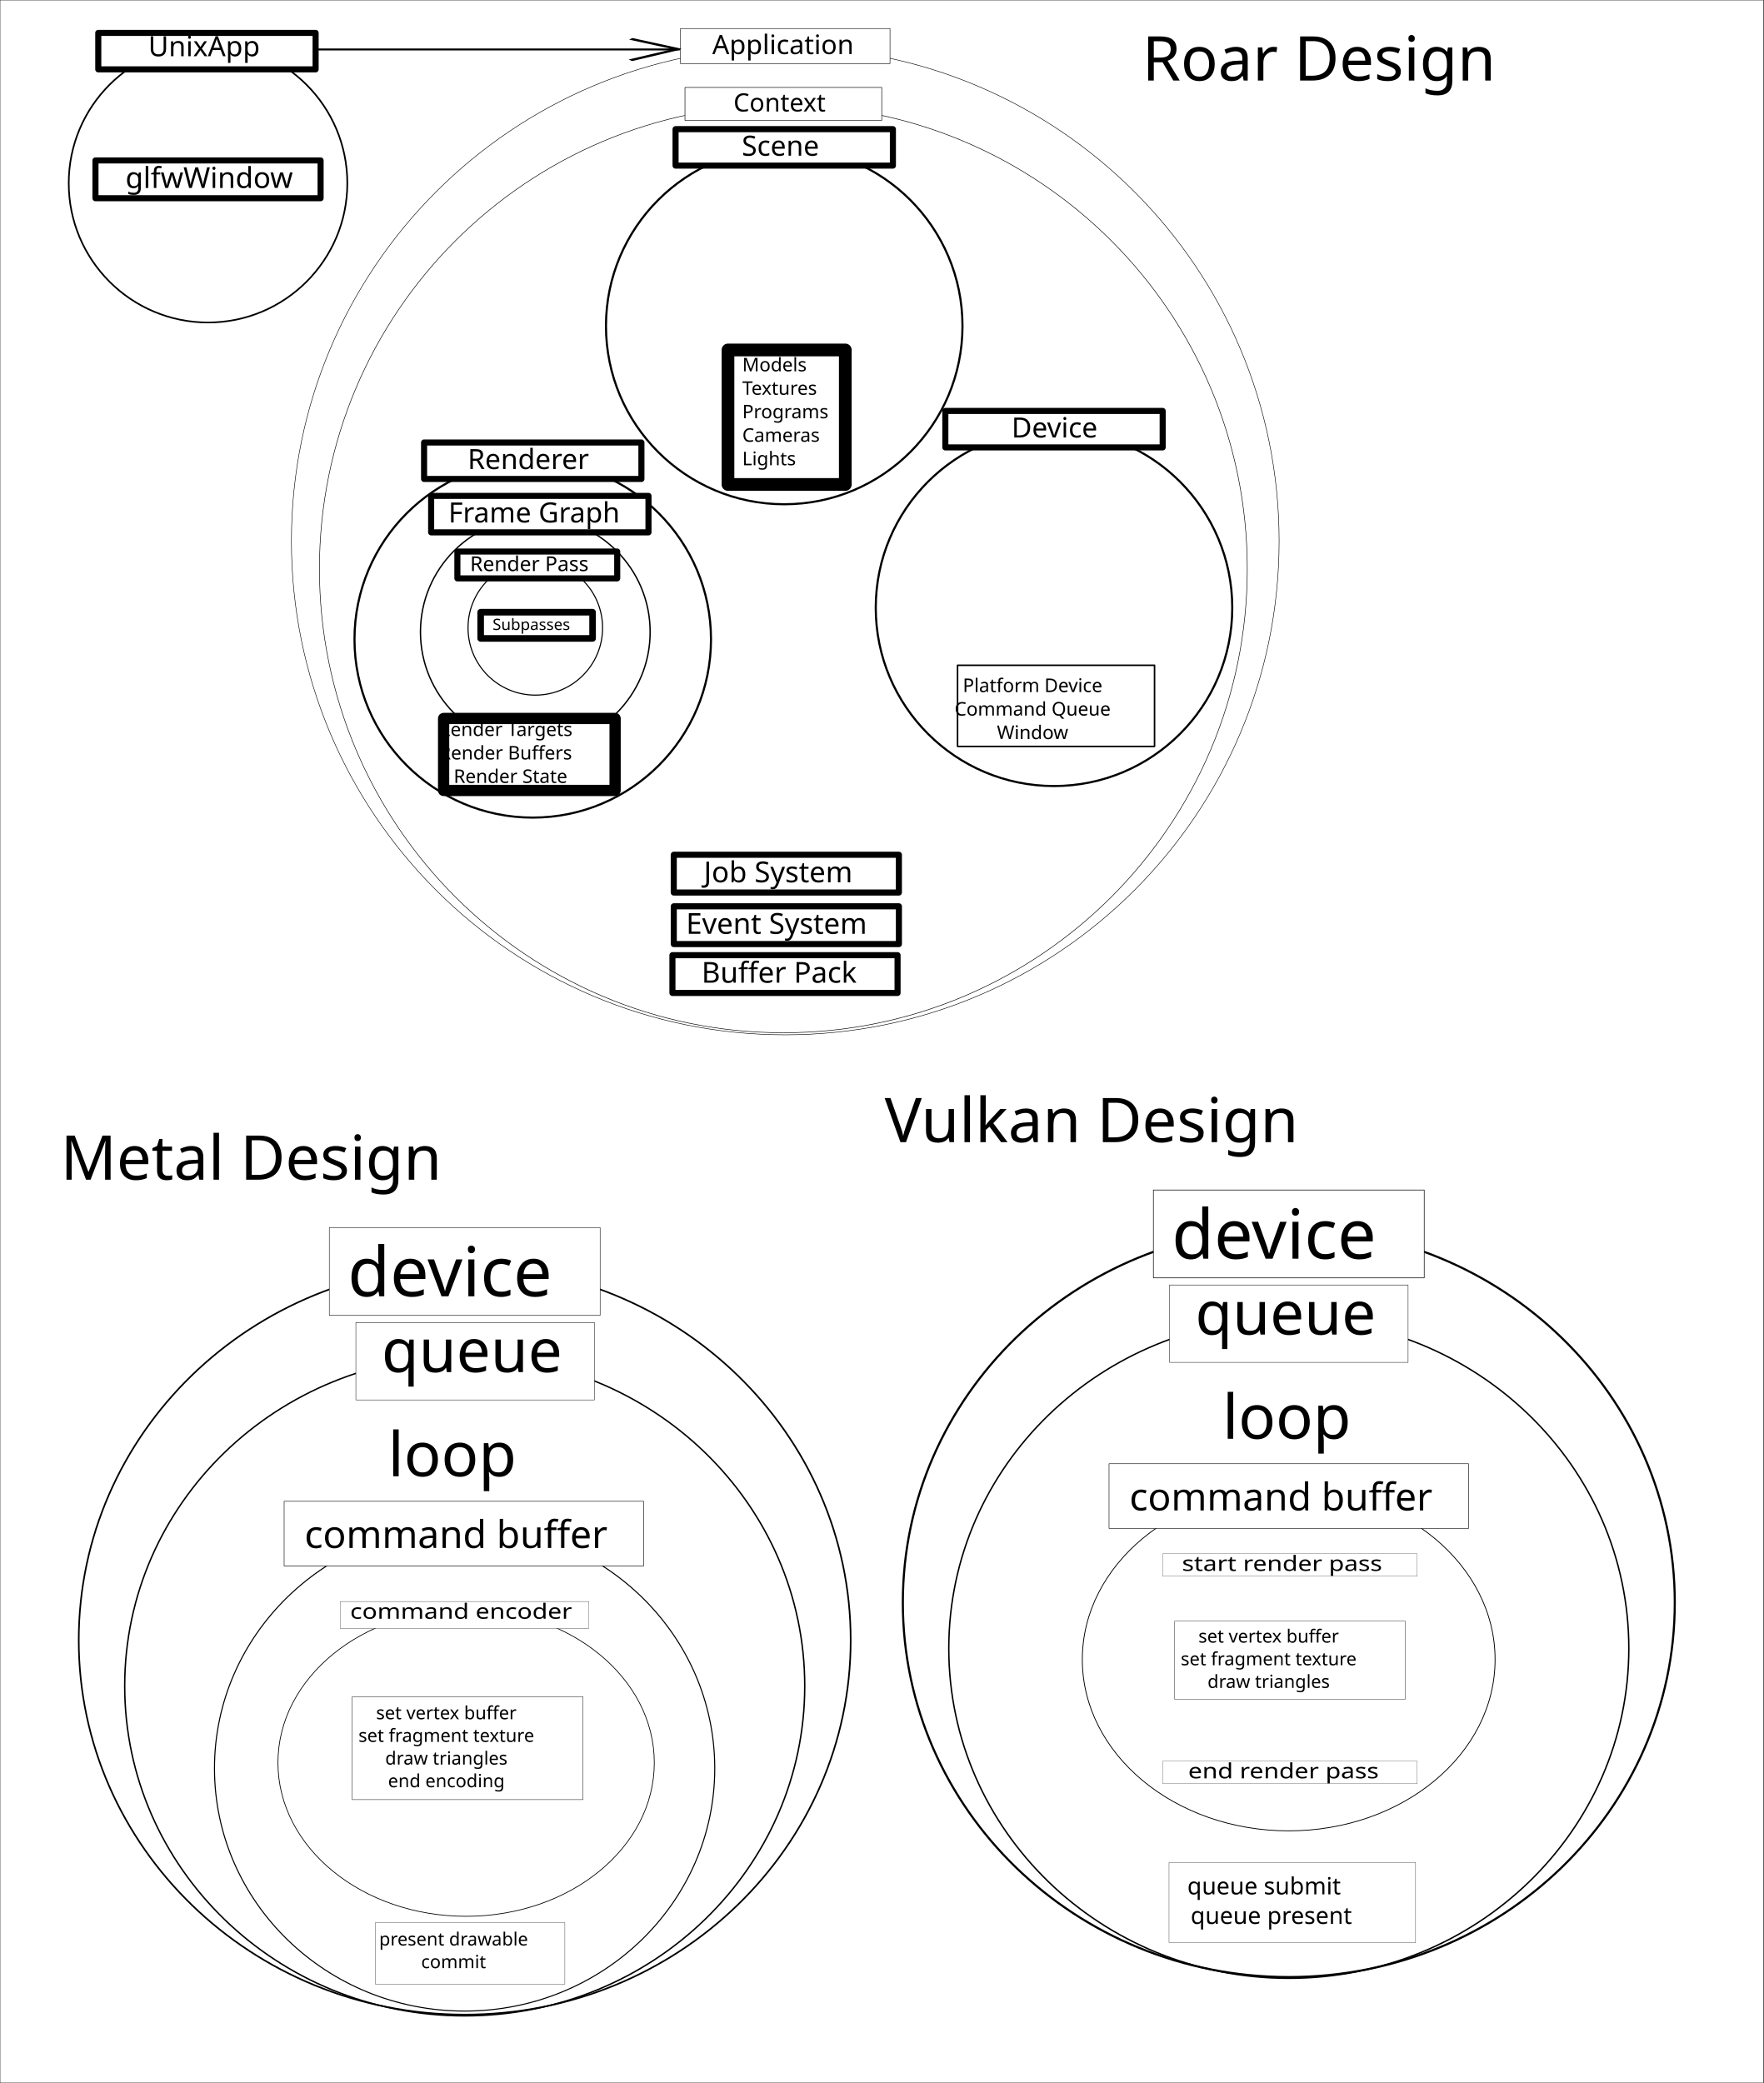
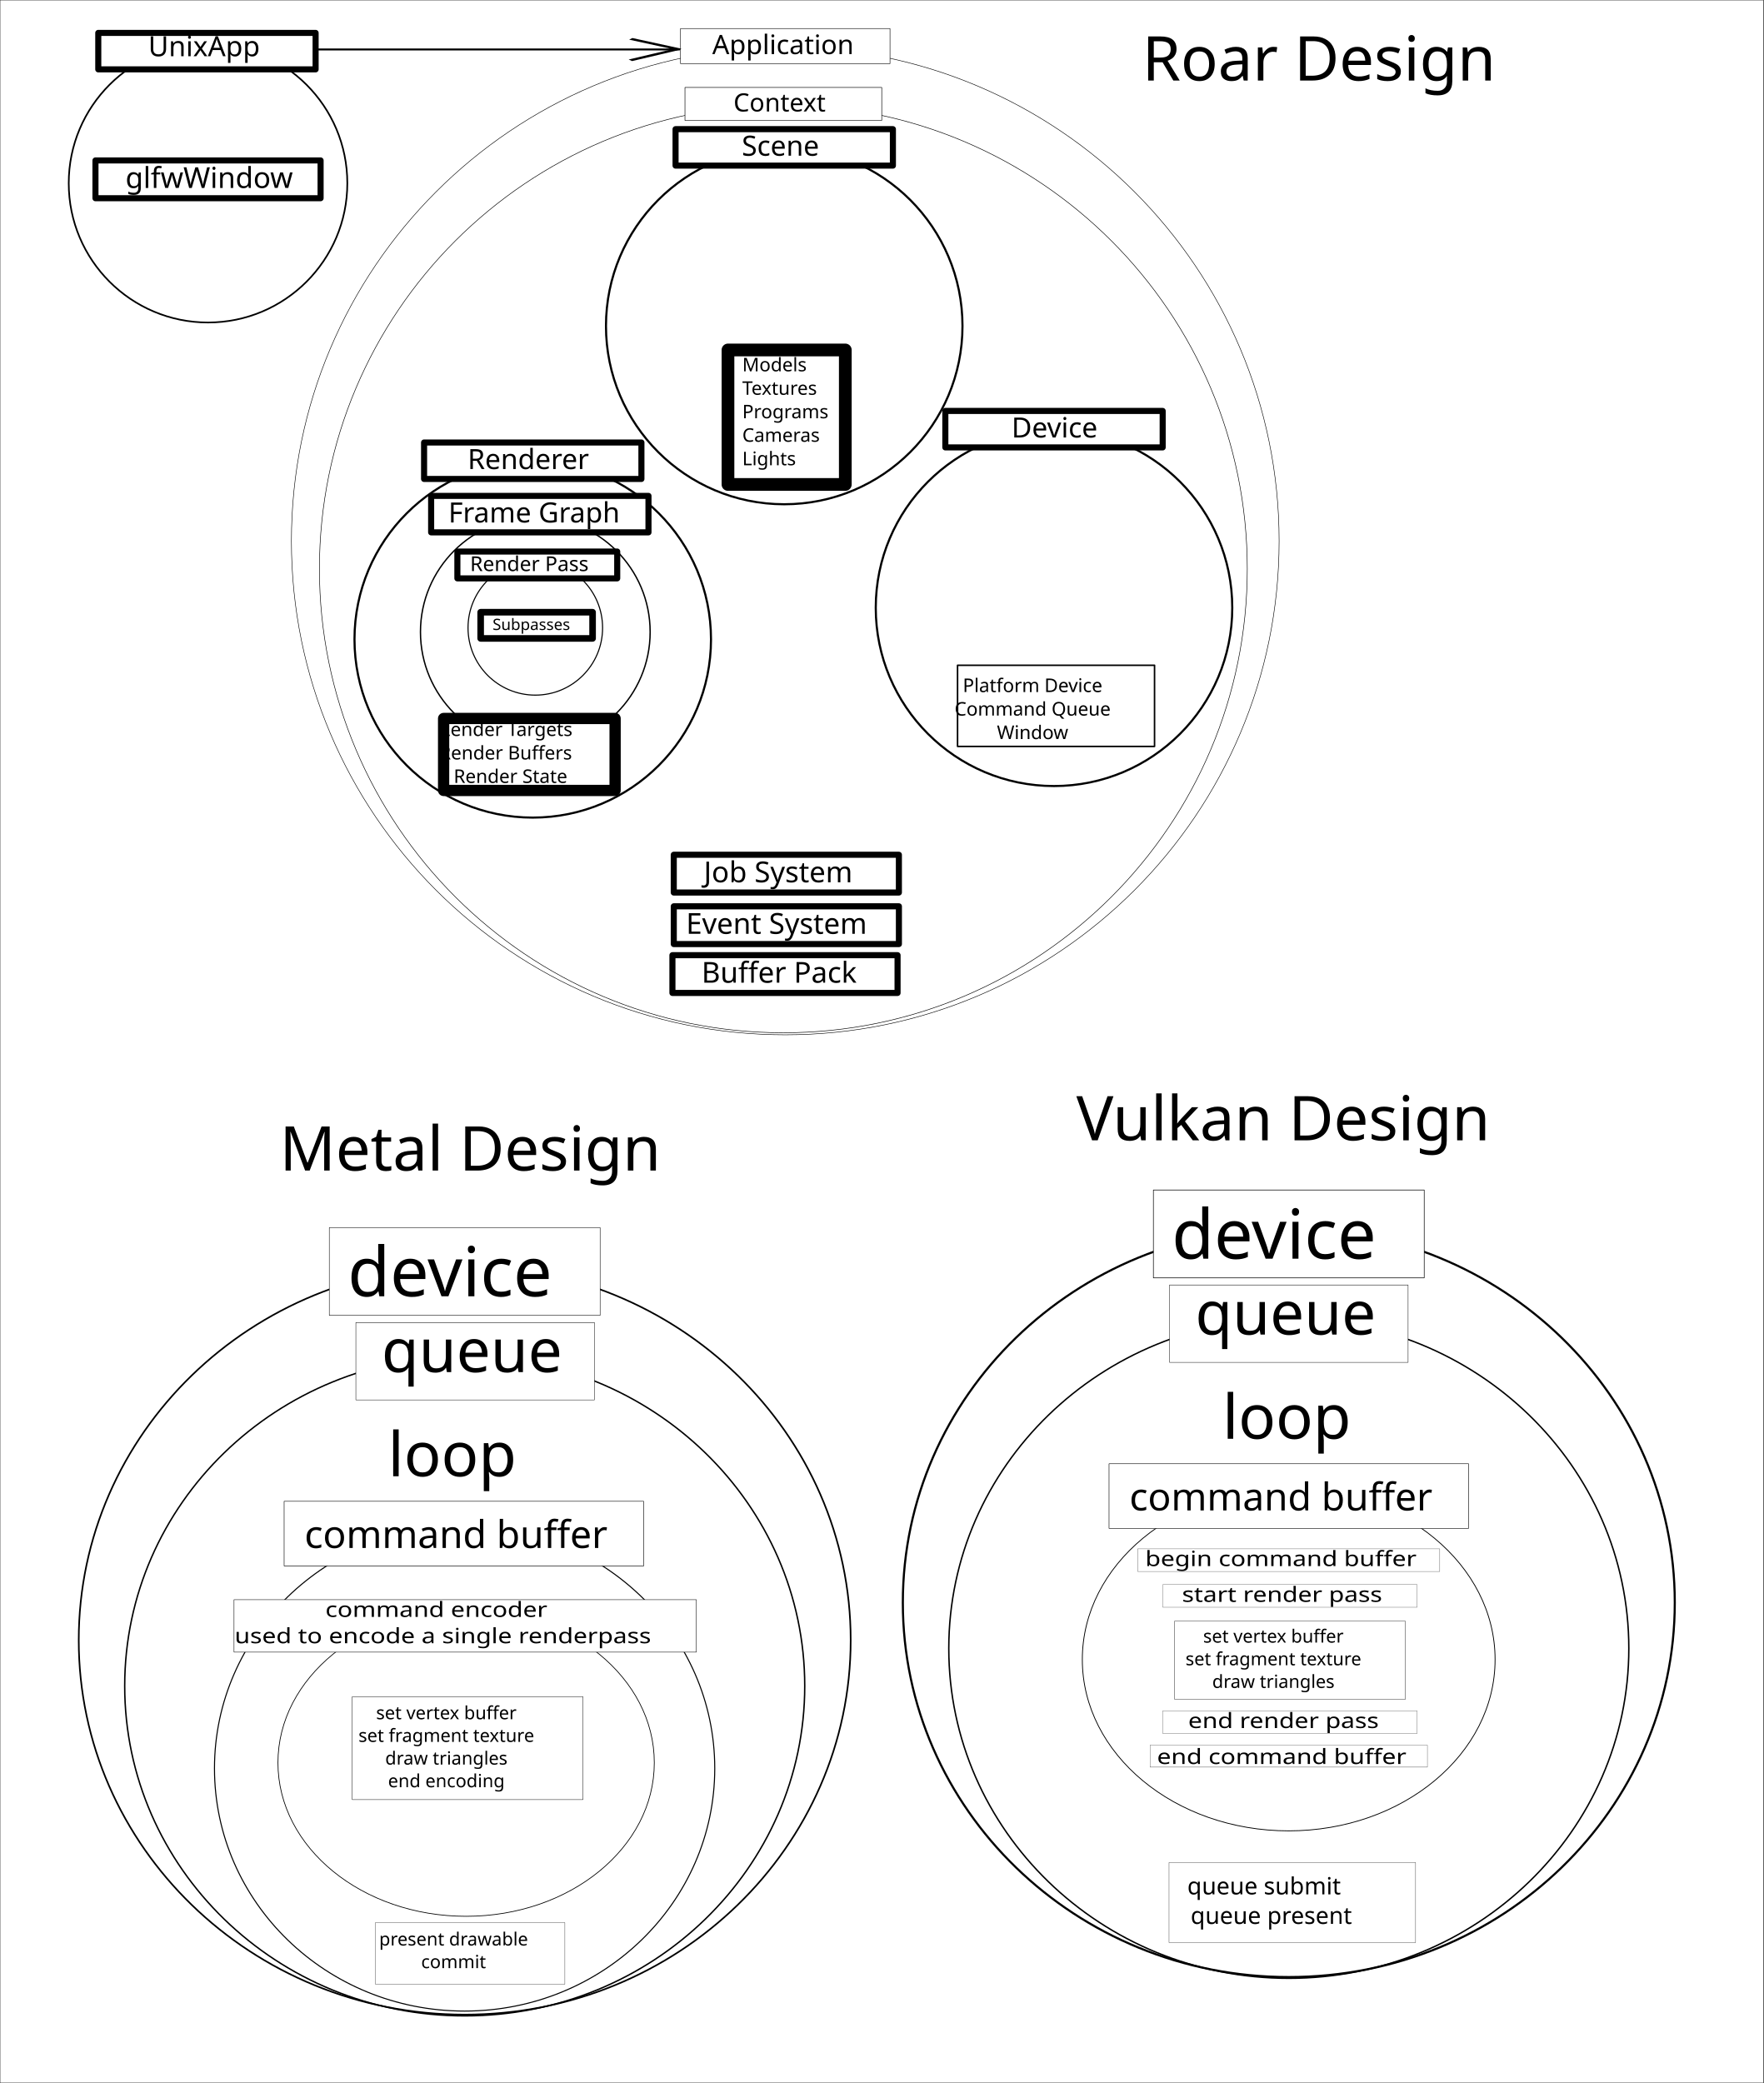
<svg xmlns="http://www.w3.org/2000/svg" width="241.296mm" height="285.026mm" viewBox="0 0 241.296 285.026" version="1.1" id="svg5">
  <defs id="defs2" />
  <g id="layer1" transform="translate(1.391901,-3.070709)">
    <rect style="vector-effect:non-scaling-stroke;fill:#ffffff;stroke:#000000;stroke-width:0.265;stroke-linejoin:round;stroke-dasharray:none;-inkscape-stroke:hairline" id="rect18" width="241.296" height="285.026" x="-1.392" y="3.071" />
    <g id="g541" transform="translate(10.98171,-79.25898)" style="vector-effect:non-scaling-stroke;stroke-width:0.265;stroke-dasharray:none;-inkscape-stroke:hairline">
      <circle style="vector-effect:non-scaling-stroke;fill:none;stroke:#000000;stroke-width:0.265;stroke-linejoin:round;stroke-dasharray:none;-inkscape-stroke:hairline" id="path317" cx="95.071" cy="156.357" r="67.571" />
      <rect style="vector-effect:non-scaling-stroke;fill:#ffffff;stroke:#000000;stroke-width:0.265;stroke-linejoin:round;stroke-dasharray:none;-inkscape-stroke:hairline" id="rect535" width="28.66" height="4.809" x="80.742" y="86.234" />
      <text xml:space="preserve" style="font-style:normal;font-weight:normal;font-size:3.678px;line-height:1.25;font-family:sans-serif;vector-effect:non-scaling-stroke;fill:#000000;fill-opacity:1;stroke:none;stroke-width:0.265;stroke-dasharray:none;-inkscape-stroke:hairline" x="85.078" y="89.738" id="text481">
        <tspan id="tspan479" style="vector-effect:non-scaling-stroke;fill:#000000;stroke-width:0.265;stroke-dasharray:none;-inkscape-stroke:hairline" x="85.078" y="89.738">Application</tspan>
      </text>
    </g>
    <g id="g541-8" transform="matrix(0.9394134,0,0,0.9394134,16.47986,-65.97358)" style="vector-effect:non-scaling-stroke;stroke-width:0.282;stroke-dasharray:none;-inkscape-stroke:hairline">
      <circle style="vector-effect:non-scaling-stroke;fill:none;stroke:#000000;stroke-width:0.282;stroke-linejoin:round;stroke-dasharray:none;-inkscape-stroke:hairline" id="path317-6" cx="95.071" cy="156.357" r="67.571" />
      <rect style="vector-effect:non-scaling-stroke;fill:#ffffff;stroke:#000000;stroke-width:0.282;stroke-linejoin:round;stroke-dasharray:none;-inkscape-stroke:hairline" id="rect535-5" width="28.66" height="4.809" x="80.742" y="86.234" />
      <text xml:space="preserve" style="font-style:normal;font-weight:normal;font-size:3.678px;line-height:1.25;font-family:sans-serif;vector-effect:non-scaling-stroke;fill:#000000;fill-opacity:1;stroke:none;stroke-width:0.282;stroke-dasharray:none;-inkscape-stroke:hairline" x="87.809" y="89.738" id="text481-7">
        <tspan id="tspan479-6" style="vector-effect:non-scaling-stroke;fill:#000000;stroke-width:0.282;stroke-dasharray:none;-inkscape-stroke:hairline" x="87.809" y="89.738">Context</tspan>
      </text>
    </g>
    <g id="g541-8-7" transform="matrix(0.3609488,0,0,0.3609488,37.1855,34.12008)" style="vector-effect:non-scaling-stroke;stroke-width:1.092;stroke-dasharray:none;-inkscape-stroke:hairline">
      <circle style="vector-effect:non-scaling-stroke;fill:none;stroke:#000000;stroke-width:1.092;stroke-linejoin:round;stroke-dasharray:none;-inkscape-stroke:hairline" id="path317-6-8" cx="95.071" cy="156.357" r="67.571" />
      <rect style="vector-effect:non-scaling-stroke;fill:#ffffff;stroke:#000000;stroke-width:3.14;stroke-linejoin:round;stroke-dasharray:none;-inkscape-stroke:hairline" id="rect535-5-8" width="82.387" height="13.825" x="53.878" y="81.726" />
      <text xml:space="preserve" style="font-style:normal;font-weight:normal;font-size:10.573px;line-height:1.25;font-family:sans-serif;vector-effect:non-scaling-stroke;fill:#000000;fill-opacity:1;stroke:none;stroke-width:3.14;stroke-dasharray:none;-inkscape-stroke:hairline" x="70.39" y="91.799" id="text481-7-3">
        <tspan id="tspan479-6-8" style="vector-effect:non-scaling-stroke;fill:#000000;stroke-width:3.14;stroke-dasharray:none;-inkscape-stroke:hairline" x="70.39" y="91.799">Renderer</tspan>
      </text>
    </g>
    <g id="g541-8-7-97" transform="matrix(0.3609488,0,0,0.3609488,37.71612,41.42629)" style="vector-effect:non-scaling-stroke;stroke-width:1.092;stroke-dasharray:none;-inkscape-stroke:hairline">
      <circle style="vector-effect:non-scaling-stroke;fill:none;stroke:#000000;stroke-width:0.704;stroke-linejoin:round;stroke-dasharray:none;-inkscape-stroke:hairline" id="path317-6-8-3" cx="94.571" cy="133.32" r="43.533" />
      <rect style="vector-effect:non-scaling-stroke;fill:#ffffff;stroke:#000000;stroke-width:3.14;stroke-linejoin:round;stroke-dasharray:none;-inkscape-stroke:hairline" id="rect535-5-8-1" width="82.387" height="13.825" x="55.085" y="81.726" />
      <text xml:space="preserve" style="font-style:normal;font-weight:normal;font-size:10.573px;line-height:1.25;font-family:sans-serif;vector-effect:non-scaling-stroke;fill:#000000;fill-opacity:1;stroke:none;stroke-width:3.14;stroke-dasharray:none;-inkscape-stroke:hairline" x="61.618" y="91.799" id="text481-7-3-0">
        <tspan id="tspan479-6-8-2" style="vector-effect:non-scaling-stroke;fill:#000000;stroke-width:3.14;stroke-dasharray:none;-inkscape-stroke:hairline" x="61.618" y="91.799">Frame Graph</tspan>
      </text>
    </g>
    <g id="g541-8-7-97-5" transform="matrix(0.2654459,0,0,0.2654459,46.56712,56.84682)" style="vector-effect:non-scaling-stroke;stroke-width:1.092;stroke-dasharray:none;-inkscape-stroke:hairline">
      <circle style="vector-effect:non-scaling-stroke;fill:none;stroke:#000000;stroke-width:0.561;stroke-linejoin:round;stroke-dasharray:none;-inkscape-stroke:hairline" id="path317-6-8-3-8" cx="95.252" cy="121.063" r="34.68" />
      <rect style="vector-effect:non-scaling-stroke;fill:#ffffff;stroke:#000000;stroke-width:3.14;stroke-linejoin:round;stroke-dasharray:none;-inkscape-stroke:hairline" id="rect535-5-8-1-9" width="82.387" height="13.825" x="55.085" y="81.726" />
      <text xml:space="preserve" style="font-style:normal;font-weight:normal;font-size:10.573px;line-height:1.25;font-family:sans-serif;vector-effect:non-scaling-stroke;fill:#000000;fill-opacity:1;stroke:none;stroke-width:3.14;stroke-dasharray:none;-inkscape-stroke:hairline" x="61.618" y="91.799" id="text481-7-3-0-6">
        <tspan id="tspan479-6-8-2-0" style="vector-effect:non-scaling-stroke;fill:#000000;stroke-width:3.14;stroke-dasharray:none;-inkscape-stroke:hairline" x="61.618" y="91.799">Render Pass</tspan>
      </text>
    </g>
    <g id="g541-8-7-9" transform="matrix(0.3609488,0,0,0.3609488,71.59475,-8.75585)" style="vector-effect:non-scaling-stroke;stroke-width:1.092;stroke-dasharray:none;-inkscape-stroke:hairline">
      <circle style="vector-effect:non-scaling-stroke;fill:none;stroke:#000000;stroke-width:1.092;stroke-linejoin:round;stroke-dasharray:none;-inkscape-stroke:hairline" id="path317-6-8-5" cx="95.071" cy="156.357" r="67.571" />
      <rect style="vector-effect:non-scaling-stroke;fill:#ffffff;stroke:#000000;stroke-width:3.14;stroke-linejoin:round;stroke-dasharray:none;-inkscape-stroke:hairline" id="rect535-5-8-4" width="82.387" height="13.825" x="53.878" y="81.726" />
      <text xml:space="preserve" style="font-style:normal;font-weight:normal;font-size:10.573px;line-height:1.25;font-family:sans-serif;vector-effect:non-scaling-stroke;fill:#000000;fill-opacity:1;stroke:none;stroke-width:3.14;stroke-dasharray:none;-inkscape-stroke:hairline" x="78.972" y="91.799" id="text481-7-3-9">
        <tspan id="tspan479-6-8-1" style="vector-effect:non-scaling-stroke;fill:#000000;stroke-width:3.14;stroke-dasharray:none;-inkscape-stroke:hairline" x="78.972" y="91.799">Scene</tspan>
      </text>
    </g>
    <g id="g541-8-7-9-1" transform="matrix(0.3738813,0,0,0.3738813,70.10842,89.47525)" style="vector-effect:non-scaling-stroke;stroke-width:1.092;stroke-dasharray:none;-inkscape-stroke:hairline">
      <rect style="vector-effect:non-scaling-stroke;fill:#ffffff;stroke:#000000;stroke-width:3.14;stroke-linejoin:round;stroke-dasharray:none;-inkscape-stroke:hairline" id="rect535-5-8-4-1" width="82.387" height="13.825" x="55.331" y="81.726" />
      <text xml:space="preserve" style="font-style:normal;font-weight:normal;font-size:10.573px;line-height:1.25;font-family:sans-serif;vector-effect:non-scaling-stroke;fill:#000000;fill-opacity:1;stroke:none;stroke-width:3.14;stroke-dasharray:none;-inkscape-stroke:hairline" x="66.311" y="91.799" id="text481-7-3-9-8">
        <tspan id="tspan479-6-8-1-7" style="vector-effect:non-scaling-stroke;fill:#000000;stroke-width:3.14;stroke-dasharray:none;-inkscape-stroke:hairline" x="66.311" y="91.799">Job System</tspan>
      </text>
    </g>
    <g id="g541-8-7-9-1-4" transform="matrix(0.2431274,0,0,0.2431274,82.77287,31.55975)" style="vector-effect:non-scaling-stroke;stroke-width:1.092;stroke-dasharray:none;-inkscape-stroke:hairline">
      <rect style="vector-effect:non-scaling-stroke;fill:#ffffff;stroke:#000000;stroke-width:6.578;stroke-linejoin:round;stroke-dasharray:none;-inkscape-stroke:hairline" id="rect535-5-8-4-1-04" width="66.031" height="75.705" x="63.509" y="79.782" />
      <text xml:space="preserve" style="font-style:normal;font-weight:normal;font-size:10.573px;line-height:1.25;font-family:sans-serif;vector-effect:non-scaling-stroke;fill:#000000;fill-opacity:1;stroke:none;stroke-width:3.14;stroke-dasharray:none;-inkscape-stroke:hairline" x="71.562" y="91.799" id="text481-7-3-9-8-6">
        <tspan id="tspan479-6-8-1-7-46" style="vector-effect:non-scaling-stroke;fill:#000000;stroke-width:3.14;stroke-dasharray:none;-inkscape-stroke:hairline" x="71.562" y="91.799">Models</tspan>
        <tspan style="vector-effect:non-scaling-stroke;fill:#000000;stroke-width:3.14;stroke-dasharray:none;-inkscape-stroke:hairline" x="71.562" y="105.015" id="tspan1613">Textures</tspan>
        <tspan style="vector-effect:non-scaling-stroke;fill:#000000;stroke-width:3.14;stroke-dasharray:none;-inkscape-stroke:hairline" x="71.562" y="118.231" id="tspan1615">Programs</tspan>
        <tspan style="vector-effect:non-scaling-stroke;fill:#000000;stroke-width:3.14;stroke-dasharray:none;-inkscape-stroke:hairline" x="71.562" y="131.446" id="tspan1617">Cameras</tspan>
        <tspan style="vector-effect:non-scaling-stroke;fill:#000000;stroke-width:3.14;stroke-dasharray:none;-inkscape-stroke:hairline" x="71.562" y="144.662" id="tspan1619">Lights</tspan>
      </text>
    </g>
    <g id="g541-8-7-9-1-4-4" transform="matrix(0.2431274,0,0,0.2431274,43.8644,85.1614)" style="vector-effect:non-scaling-stroke;stroke-width:1.092;stroke-dasharray:none;-inkscape-stroke:hairline">
      <rect style="vector-effect:non-scaling-stroke;fill:#ffffff;stroke:#000000;stroke-width:5.817;stroke-linejoin:round;stroke-dasharray:none;-inkscape-stroke:hairline" id="rect535-5-8-4-1-04-1" width="96.514" height="40.501" x="63.509" y="66.723" />
      <text xml:space="preserve" style="font-style:normal;font-weight:normal;font-size:10.573px;line-height:1.25;font-family:sans-serif;vector-effect:non-scaling-stroke;fill:#000000;fill-opacity:1;stroke:none;stroke-width:3.14;stroke-dasharray:none;-inkscape-stroke:hairline" x="110.776" y="76.563" id="text481-7-3-9-8-6-6">
        <tspan style="text-align:center;text-anchor:middle;vector-effect:non-scaling-stroke;fill:#000000;stroke-width:3.14;stroke-dasharray:none;-inkscape-stroke:hairline" x="110.776" y="76.563" id="tspan1850">Render Targets</tspan>
        <tspan style="text-align:center;text-anchor:middle;vector-effect:non-scaling-stroke;fill:#000000;stroke-width:3.14;stroke-dasharray:none;-inkscape-stroke:hairline" x="110.776" y="89.779" id="tspan1733">Render Buffers</tspan>
        <tspan style="text-align:center;text-anchor:middle;vector-effect:non-scaling-stroke;fill:#000000;stroke-width:3.14;stroke-dasharray:none;-inkscape-stroke:hairline" x="110.776" y="102.995" id="tspan460">Render State</tspan>
      </text>
    </g>
    <g id="g541-8-7-9-1-4-4-0" transform="matrix(0.2023076,0,0,0.2023076,51.52666,70.70335)" style="vector-effect:non-scaling-stroke;stroke-width:1.092;stroke-dasharray:none;-inkscape-stroke:hairline">
      <rect style="vector-effect:non-scaling-stroke;fill:#ffffff;stroke:#000000;stroke-width:3.407;stroke-linejoin:round;stroke-dasharray:none;-inkscape-stroke:hairline" id="rect535-5-8-4-1-04-1-3" width="75.696" height="17.713" x="63.509" y="79.782" />
      <text xml:space="preserve" style="font-style:normal;font-weight:normal;font-size:10.573px;line-height:1.25;font-family:sans-serif;vector-effect:non-scaling-stroke;fill:#000000;fill-opacity:1;stroke:none;stroke-width:3.14;stroke-dasharray:none;-inkscape-stroke:hairline" x="71.562" y="91.799" id="text481-7-3-9-8-6-6-8">
        <tspan style="vector-effect:non-scaling-stroke;fill:#000000;stroke-width:3.14;stroke-dasharray:none;-inkscape-stroke:hairline" x="71.562" y="91.799" id="tspan1733-6">Subpasses</tspan>
      </text>
    </g>
    <g id="g541-8-7-9-1-2" transform="matrix(0.3738813,0,0,0.3738813,69.92659,96.52837)" style="vector-effect:non-scaling-stroke;stroke-width:1.092;stroke-dasharray:none;-inkscape-stroke:hairline">
      <rect style="vector-effect:non-scaling-stroke;fill:#ffffff;stroke:#000000;stroke-width:3.14;stroke-linejoin:round;stroke-dasharray:none;-inkscape-stroke:hairline" id="rect535-5-8-4-1-0" width="82.387" height="13.825" x="55.824" y="81.726" />
      <text xml:space="preserve" style="font-style:normal;font-weight:normal;font-size:10.573px;line-height:1.25;font-family:sans-serif;vector-effect:non-scaling-stroke;fill:#000000;fill-opacity:1;stroke:none;stroke-width:3.14;stroke-dasharray:none;-inkscape-stroke:hairline" x="60.305" y="91.799" id="text481-7-3-9-8-7">
        <tspan id="tspan479-6-8-1-7-4" style="vector-effect:non-scaling-stroke;fill:#000000;stroke-width:3.14;stroke-dasharray:none;-inkscape-stroke:hairline" x="60.305" y="91.799">Event System</tspan>
      </text>
    </g>
    <g id="g541-8-7-9-1-8" transform="matrix(0.3738813,0,0,0.3738813,69.92659,103.2166)" style="vector-effect:non-scaling-stroke;stroke-width:1.092;stroke-dasharray:none;-inkscape-stroke:hairline">
      <rect style="vector-effect:non-scaling-stroke;fill:#ffffff;stroke:#000000;stroke-width:3.14;stroke-linejoin:round;stroke-dasharray:none;-inkscape-stroke:hairline" id="rect535-5-8-4-1-5" width="82.387" height="13.825" x="55.331" y="81.726" />
      <text xml:space="preserve" style="font-style:normal;font-weight:normal;font-size:10.573px;line-height:1.25;font-family:sans-serif;vector-effect:non-scaling-stroke;fill:#000000;fill-opacity:1;stroke:none;stroke-width:3.14;stroke-dasharray:none;-inkscape-stroke:hairline" x="65.976" y="91.799" id="text481-7-3-9-8-8">
        <tspan id="tspan479-6-8-1-7-3" style="vector-effect:non-scaling-stroke;fill:#000000;stroke-width:3.14;stroke-dasharray:none;-inkscape-stroke:hairline" x="65.976" y="91.799">Buffer Pack</tspan>
      </text>
    </g>
    <g id="g541-8-7-9-8" transform="matrix(0.3609488,0,0,0.3609488,108.5071,29.80133)" style="vector-effect:non-scaling-stroke;stroke-width:1.092;stroke-dasharray:none;-inkscape-stroke:hairline">
      <circle style="vector-effect:non-scaling-stroke;fill:none;stroke:#000000;stroke-width:1.092;stroke-linejoin:round;stroke-dasharray:none;-inkscape-stroke:hairline" id="path317-6-8-5-8" cx="95.071" cy="156.357" r="67.571" />
      <rect style="vector-effect:non-scaling-stroke;fill:#ffffff;stroke:#000000;stroke-width:3.14;stroke-linejoin:round;stroke-dasharray:none;-inkscape-stroke:hairline" id="rect535-5-8-4-3" width="82.387" height="13.825" x="53.878" y="81.726" />
      <text xml:space="preserve" style="font-style:normal;font-weight:normal;font-size:10.573px;line-height:1.25;font-family:sans-serif;vector-effect:non-scaling-stroke;fill:#000000;fill-opacity:1;stroke:none;stroke-width:3.14;stroke-dasharray:none;-inkscape-stroke:hairline" x="78.972" y="91.799" id="text481-7-3-9-5">
        <tspan id="tspan479-6-8-1-2" style="vector-effect:non-scaling-stroke;fill:#000000;stroke-width:3.14;stroke-dasharray:none;-inkscape-stroke:hairline" x="78.972" y="91.799">Device</tspan>
      </text>
    </g>
    <g id="g845" transform="translate(-1.435743,-65.68948)">
      <rect style="fill:#ffffff;stroke:#000000;stroke-width:0.212;stroke-linejoin:round" id="rect785" width="26.953" height="11.107" x="131.061" y="159.791" />
      <text xml:space="preserve" style="font-style:normal;font-weight:normal;font-size:2.571px;line-height:1.25;font-family:sans-serif;fill:#000000;fill-opacity:1;stroke:none;stroke-width:0.763;stroke-dasharray:none" x="144.336" y="163.458" id="text481-7-3-9-8-6-6-7">
        <tspan style="text-align:center;text-anchor:middle;fill:#000000;stroke-width:0.763;stroke-dasharray:none" x="144.336" y="163.458" id="tspan1850-2">Platform Device</tspan>
        <tspan style="text-align:center;text-anchor:middle;fill:#000000;stroke-width:0.763;stroke-dasharray:none" x="144.336" y="166.671" id="tspan610">Command Queue</tspan>
        <tspan style="text-align:center;text-anchor:middle;fill:#000000;stroke-width:0.763;stroke-dasharray:none" x="144.336" y="169.884" id="tspan1733-3">Window</tspan>
        <tspan style="fill:#000000;stroke-width:0.763;stroke-dasharray:none" x="144.336" y="173.098" id="tspan460-6" />
      </text>
    </g>
    <g id="g13" transform="translate(0.260298,-10.15162)">
      <rect style="vector-effect:non-scaling-stroke;fill:#ffffff;stroke:#000000;stroke-width:0.209;stroke-linejoin:round;stroke-dasharray:none;-inkscape-stroke:hairline" id="rect785-0" width="31.581" height="14.081" x="46.54" y="245.391" />
      <text xml:space="preserve" style="font-style:normal;font-weight:normal;font-size:2.482px;line-height:1.25;font-family:sans-serif;fill:#000000;fill-opacity:1;stroke:none;stroke-width:0.737;stroke-dasharray:none" x="62.325" y="248.47" id="text481-7-3-9-8-6-6-7-4">
        <tspan style="text-align:center;text-anchor:middle;fill:#000000;stroke-width:0.737;stroke-dasharray:none" x="62.325" y="248.47" id="tspan1850-2-4">set vertex buffer</tspan>
        <tspan style="text-align:center;text-anchor:middle;fill:#000000;stroke-width:0.737;stroke-dasharray:none" x="62.325" y="251.573" id="tspan5">set fragment texture</tspan>
        <tspan style="text-align:center;text-anchor:middle;fill:#000000;stroke-width:0.737;stroke-dasharray:none" x="62.325" y="254.675" id="tspan7">draw triangles</tspan>
        <tspan style="text-align:center;text-anchor:middle;fill:#000000;stroke-width:0.737;stroke-dasharray:none" x="62.325" y="257.777" id="tspan610-5">end encoding</tspan>
        <tspan style="text-align:center;text-anchor:middle;fill:#000000;stroke-width:0.737;stroke-dasharray:none" x="62.325" y="260.88" id="tspan1733-3-9" />
        <tspan style="fill:#000000;stroke-width:0.737;stroke-dasharray:none" x="62.325" y="263.982" id="tspan460-6-7" />
      </text>
    </g>
    <text xml:space="preserve" style="font-style:normal;font-weight:normal;font-size:7.306px;line-height:1.25;font-family:sans-serif;fill:#000000;fill-opacity:1;stroke:none;stroke-width:0.183" x="68.651" y="236.909" id="text8">
      <tspan id="tspan8" style="stroke-width:0.183" x="68.651" y="236.909" />
    </text>
    <rect style="vector-effect:non-scaling-stroke;fill:#ffffff;stroke:#000000;stroke-width:0.147;stroke-linejoin:round;stroke-dasharray:none;-inkscape-stroke:hairline" id="rect785-0-2" width="25.928" height="8.427" x="49.969" y="266.149" />
    <text xml:space="preserve" style="font-style:normal;font-weight:normal;font-size:2.482px;line-height:1.25;font-family:sans-serif;fill:#000000;fill-opacity:1;stroke:none;stroke-width:0.737;stroke-dasharray:none" x="62.928" y="269.277" id="text481-7-3-9-8-6-6-7-4-3">
      <tspan style="text-align:center;text-anchor:middle;fill:#000000;stroke-width:0.737;stroke-dasharray:none" x="62.928" y="269.277" id="tspan1850-2-4-7">present drawable</tspan>
      <tspan style="text-align:center;text-anchor:middle;fill:#000000;stroke-width:0.737;stroke-dasharray:none" x="62.928" y="272.38" id="tspan5-1">commit</tspan>
      <tspan style="text-align:center;text-anchor:middle;fill:#000000;stroke-width:0.737;stroke-dasharray:none" x="62.928" y="275.482" id="tspan7-8" />
      <tspan style="text-align:center;text-anchor:middle;fill:#000000;stroke-width:0.737;stroke-dasharray:none" x="62.928" y="278.585" id="tspan610-5-9" />
      <tspan style="text-align:center;text-anchor:middle;fill:#000000;stroke-width:0.737;stroke-dasharray:none" x="62.928" y="281.687" id="tspan1733-3-9-3" />
      <tspan style="fill:#000000;stroke-width:0.737;stroke-dasharray:none" x="62.928" y="284.789" id="tspan460-6-7-7" />
    </text>
    <text xml:space="preserve" style="font-style:normal;font-weight:normal;font-size:7.306px;line-height:1.25;font-family:sans-serif;fill:#000000;fill-opacity:1;stroke:none;stroke-width:0.183" x="69.431" y="257.667" id="text8-4">
      <tspan id="tspan8-8" style="stroke-width:0.183" x="69.431" y="257.667" />
    </text>
    <ellipse style="vector-effect:non-scaling-stroke;fill:none;stroke:#000000;stroke-width:0.841;stroke-linejoin:round;stroke-dasharray:none;-inkscape-stroke:hairline" id="path317-6-8-5-8-8" cx="62.193" cy="227.502" rx="52.811" ry="51.238" />
    <g id="g17" transform="translate(1.224621)">
      <rect style="vector-effect:non-scaling-stroke;fill:#ffffff;stroke:#000000;stroke-width:0.236;stroke-linejoin:round;stroke-dasharray:none;-inkscape-stroke:hairline" id="rect2" width="37.056" height="12.023" x="42.44" y="171.044" />
      <text xml:space="preserve" style="font-style:normal;font-weight:normal;font-size:9.423px;line-height:1.25;font-family:sans-serif;fill:#000000;fill-opacity:1;stroke:none;stroke-width:0.257;stroke-dasharray:none" x="44.96" y="180.444" id="text2">
        <tspan id="tspan2" style="stroke-width:0.257" x="44.96" y="180.444">device</tspan>
      </text>
    </g>
    <g id="g18" transform="translate(1.427361)">
      <ellipse style="vector-effect:non-scaling-stroke;fill:none;stroke:#000000;stroke-width:0.741;stroke-linejoin:round;stroke-dasharray:none;-inkscape-stroke:hairline" id="path317-6-8-5-8-8-7" cx="60.766" cy="233.773" rx="46.523" ry="45.138" />
      <g id="g16" transform="translate(2.506178)">
        <rect style="vector-effect:non-scaling-stroke;fill:#ffffff;stroke:#000000;stroke-width:0.208;stroke-linejoin:round;stroke-dasharray:none;-inkscape-stroke:hairline" id="rect2-4" width="32.644" height="10.592" x="43.365" y="184.036" />
        <text xml:space="preserve" style="font-style:normal;font-weight:normal;font-size:8.301px;line-height:1.25;font-family:sans-serif;fill:#000000;fill-opacity:1;stroke:none;stroke-width:0.227;stroke-dasharray:none" x="46.887" y="190.824" id="text2-4">
          <tspan id="tspan2-9" style="stroke-width:0.227" x="46.887" y="190.824">queue</tspan>
        </text>
      </g>
    </g>
    <text xml:space="preserve" style="font-style:normal;font-weight:normal;font-size:11.106px;line-height:1.25;font-family:sans-serif;fill:#000000;fill-opacity:1;stroke:none;stroke-width:0.303;stroke-dasharray:none" x="43.76" y="201.358" id="text3">
      <tspan id="tspan3" style="stroke-width:0.303" x="43.76" y="201.358"> </tspan>
    </text>
    <ellipse style="vector-effect:non-scaling-stroke;fill:none;stroke:#000000;stroke-width:0.376;stroke-linejoin:round;stroke-dasharray:none;-inkscape-stroke:hairline" id="path317-6-8-5-8-8-7-58" cx="62.386" cy="244.271" rx="25.747" ry="21.016" />
-     <rect style="vector-effect:non-scaling-stroke;fill:#ffffff;stroke:#000000;stroke-width:0.125;stroke-linejoin:round;stroke-dasharray:none;-inkscape-stroke:hairline" id="rect2-4-2" width="34.034" height="3.678" x="45.145" y="222.211" />
    <ellipse style="vector-effect:non-scaling-stroke;fill:none;stroke:#000000;stroke-width:0.545;stroke-linejoin:round;stroke-dasharray:none;-inkscape-stroke:hairline" id="path317-6-8-5-8-8-7-5" cx="62.179" cy="245.049" rx="34.225" ry="33.206" />
-     <text xml:space="preserve" style="font-style:normal;font-weight:normal;font-size:3.142px;line-height:1.25;font-family:sans-serif;fill:#000000;fill-opacity:1;stroke:none;stroke-width:0.086;stroke-dasharray:none" x="42.664" y="244.837" id="text2-4-5" transform="scale(1.090257,0.9172146)">
-       <tspan id="tspan2-9-1" style="stroke-width:0.086" x="42.664" y="244.837">command encoder</tspan>
-     </text>
-     <text xml:space="preserve" style="font-style:normal;font-weight:normal;font-size:5.637px;line-height:1.25;font-family:sans-serif;fill:#000000;fill-opacity:1;stroke:none;stroke-width:0.154;stroke-dasharray:none" x="48.589" y="249.864" id="text3-3" transform="scale(1.090257,0.9172146)">
-       <tspan id="tspan3-9" style="stroke-width:0.154" x="48.589" y="249.864"> </tspan>
-     </text>
+     <g id="g4" transform="translate(-14.51819,-0.2498039)">
+       <rect style="vector-effect:non-scaling-stroke;fill:#ffffff;stroke:#000000;stroke-width:0.238;stroke-linejoin:round;stroke-dasharray:none;-inkscape-stroke:hairline" id="rect2-4-2" width="63.261" height="7.175" x="45.145" y="222.211" />
+       <text xml:space="preserve" style="font-style:normal;font-weight:normal;font-size:3.142px;line-height:1.25;font-family:sans-serif;text-align:center;text-anchor:middle;fill:#000000;fill-opacity:1;stroke:none;stroke-width:0.086;stroke-dasharray:none" x="70.477" y="244.837" id="text2-4-5" transform="scale(1.090257,0.9172146)">
+         <tspan id="tspan2-9-1" style="text-align:center;text-anchor:middle;stroke-width:0.086" x="70.477" y="244.837">command encoder</tspan>
+         <tspan style="text-align:center;text-anchor:middle;stroke-width:0.086" x="70.477" y="248.764" id="tspan4">used to encode a single renderpass</tspan>
+       </text>
+     </g>
    <rect style="vector-effect:non-scaling-stroke;fill:#ffffff;stroke:#000000;stroke-width:0.265;stroke-linejoin:round;stroke-dasharray:none;-inkscape-stroke:hairline" id="rect9" width="49.196" height="8.85" x="37.483" y="208.499" />
    <text xml:space="preserve" style="font-style:normal;font-weight:normal;font-size:5.242px;line-height:1.25;font-family:sans-serif;vector-effect:non-scaling-stroke;fill:#000000;fill-opacity:1;stroke:none;stroke-width:0.143;stroke-dasharray:none;-inkscape-stroke:hairline" x="40.278" y="214.888" id="text10">
      <tspan id="tspan10" style="stroke-width:0.143" x="40.278" y="214.888">command buffer</tspan>
    </text>
    <g id="g541-8-7-9-8-3-6" transform="matrix(0.8778397,0,0,0.8516996,-29.31373,96.76989)" style="vector-effect:non-scaling-stroke;stroke-width:1.092;stroke-dasharray:none;-inkscape-stroke:hairline" />
    <g id="g1076" transform="translate(-82.36794,-224.2953)">
      <g id="g868">
        <g id="g541-8-7-9-1-0" transform="matrix(0.3738813,0,0,0.3738813,73.35071,218.763)" style="vector-effect:non-scaling-stroke;stroke-width:1.092;stroke-dasharray:none;-inkscape-stroke:hairline">
          <rect style="vector-effect:non-scaling-stroke;fill:#ffffff;stroke:#000000;stroke-width:3.14;stroke-linejoin:round;stroke-dasharray:none;-inkscape-stroke:hairline" id="rect535-5-8-4-1-3" width="82.387" height="13.825" x="55.331" y="81.726" />
          <text xml:space="preserve" style="font-style:normal;font-weight:normal;font-size:10.573px;line-height:1.25;font-family:sans-serif;vector-effect:non-scaling-stroke;fill:#000000;fill-opacity:1;stroke:none;stroke-width:3.14;stroke-dasharray:none;-inkscape-stroke:hairline" x="66.311" y="91.799" id="text481-7-3-9-8-9">
            <tspan id="tspan479-6-8-1-7-9" style="vector-effect:non-scaling-stroke;fill:#000000;stroke-width:3.14;stroke-dasharray:none;-inkscape-stroke:hairline" x="66.311" y="91.799">glfwWindow</tspan>
          </text>
        </g>
        <g id="g541-8-7-9-8-0" transform="matrix(0.3609488,0,0,0.3609488,75.12359,196)" style="vector-effect:non-scaling-stroke;stroke-width:1.092;stroke-dasharray:none;-inkscape-stroke:hairline">
          <circle style="vector-effect:non-scaling-stroke;fill:none;stroke:#000000;stroke-width:0.853;stroke-linejoin:round;stroke-dasharray:none;-inkscape-stroke:hairline" id="path317-6-8-5-8-2" cx="95.071" cy="156.357" r="52.801" />
          <rect style="vector-effect:non-scaling-stroke;fill:#ffffff;stroke:#000000;stroke-width:3.14;stroke-linejoin:round;stroke-dasharray:none;-inkscape-stroke:hairline" id="rect535-5-8-4-3-4" width="82.387" height="13.825" x="53.467" y="99.369" />
          <text xml:space="preserve" style="font-style:normal;font-weight:normal;font-size:10.573px;line-height:1.25;font-family:sans-serif;vector-effect:non-scaling-stroke;fill:#000000;fill-opacity:1;stroke:none;stroke-width:3.14;stroke-dasharray:none;-inkscape-stroke:hairline" x="72.408" y="108.21" id="text481-7-3-9-5-8">
            <tspan id="tspan479-6-8-1-2-3" style="vector-effect:non-scaling-stroke;fill:#000000;stroke-width:3.14;stroke-dasharray:none;-inkscape-stroke:hairline" x="72.408" y="108.21">UnixApp</tspan>
          </text>
          <text xml:space="preserve" style="font-style:normal;font-weight:normal;font-size:29.321px;line-height:1.25;font-family:sans-serif;fill:#000000;fill-opacity:1;stroke:none;stroke-width:0.801" x="120.099" y="178.265" id="text818">
            <tspan id="tspan816" style="stroke-width:0.801" x="120.099" y="178.265"> </tspan>
          </text>
        </g>
      </g>
      <g id="g939" transform="matrix(0,1,-3.031454,0,826.2616,123.2143)">
        <path style="fill:none;stroke:#000000;stroke-width:0.265px;stroke-linecap:butt;stroke-linejoin:miter;stroke-opacity:1" d="m 110.92,231.615 v -16.438 l -1.454,2.204" id="path933" />
        <path style="fill:none;stroke:#000000;stroke-width:0.265px;stroke-linecap:butt;stroke-linejoin:miter;stroke-opacity:1" d="m 110.92,215.325 1.481,2.073" id="path935" />
      </g>
    </g>
    <text xml:space="preserve" style="font-style:normal;font-weight:normal;font-size:8.445px;line-height:1.25;font-family:sans-serif;fill:#000000;fill-opacity:1;stroke:none;stroke-width:0.211" x="51.687" y="205.08" id="text9">
      <tspan id="tspan9" style="stroke-width:0.211" x="51.687" y="205.08">loop</tspan>
    </text>
-     <text xml:space="preserve" style="font-style:normal;font-weight:normal;font-size:8.445px;line-height:1.25;font-family:sans-serif;fill:#000000;fill-opacity:1;stroke:none;stroke-width:0.211" x="6.894" y="164.494" id="text9-9">
-       <tspan id="tspan9-8" style="stroke-width:0.211" x="6.894" y="164.494">Metal Design</tspan>
+     <text xml:space="preserve" style="font-style:normal;font-weight:normal;font-size:8.445px;line-height:1.25;font-family:sans-serif;fill:#000000;fill-opacity:1;stroke:none;stroke-width:0.211" x="36.87" y="163.245" id="text9-9">
+       <tspan id="tspan9-8" style="stroke-width:0.211" x="36.87" y="163.245">Metal Design</tspan>
    </text>
    <ellipse style="vector-effect:non-scaling-stroke;fill:none;stroke:#000000;stroke-width:0.416;stroke-linejoin:round;stroke-dasharray:none;-inkscape-stroke:hairline" id="path317-6-8-5-8-8-7-5-8" cx="174.936" cy="230.15" rx="28.238" ry="23.445" />
-     <g id="g1" transform="translate(-0.7618534)">
-       <rect style="vector-effect:non-scaling-stroke;fill:#ffffff;stroke:#000000;stroke-width:0.182;stroke-linejoin:round;stroke-dasharray:none;-inkscape-stroke:hairline" id="rect785-0-7" width="31.581" height="10.697" x="160.078" y="224.895" />
-       <text xml:space="preserve" style="font-style:normal;font-weight:normal;font-size:2.482px;line-height:1.25;font-family:sans-serif;fill:#000000;fill-opacity:1;stroke:none;stroke-width:0.737;stroke-dasharray:none" x="175.862" y="227.833" id="text481-7-3-9-8-6-6-7-4-1">
-         <tspan style="text-align:center;text-anchor:middle;fill:#000000;stroke-width:0.737;stroke-dasharray:none" x="175.862" y="227.833" id="tspan1850-2-4-0">set vertex buffer</tspan>
-         <tspan style="text-align:center;text-anchor:middle;fill:#000000;stroke-width:0.737;stroke-dasharray:none" x="175.862" y="230.936" id="tspan5-0">set fragment texture</tspan>
-         <tspan style="text-align:center;text-anchor:middle;fill:#000000;stroke-width:0.737;stroke-dasharray:none" x="175.862" y="234.038" id="tspan7-9">draw triangles</tspan>
-         <tspan style="text-align:center;text-anchor:middle;fill:#000000;stroke-width:0.737;stroke-dasharray:none" x="175.862" y="237.14" id="tspan610-5-7" />
-         <tspan style="text-align:center;text-anchor:middle;fill:#000000;stroke-width:0.737;stroke-dasharray:none" x="175.862" y="240.243" id="tspan1733-3-9-1" />
-         <tspan style="fill:#000000;stroke-width:0.737;stroke-dasharray:none" x="175.862" y="243.345" id="tspan460-6-7-74" />
-       </text>
-     </g>
+     <rect style="vector-effect:non-scaling-stroke;fill:#ffffff;stroke:#000000;stroke-width:0.182;stroke-linejoin:round;stroke-dasharray:none;-inkscape-stroke:hairline" id="rect785-0-7" width="31.581" height="10.697" x="159.316" y="224.895" />
+     <text xml:space="preserve" style="font-style:normal;font-weight:normal;font-size:2.482px;line-height:1.25;font-family:sans-serif;fill:#000000;fill-opacity:1;stroke:none;stroke-width:0.737;stroke-dasharray:none" x="175.101" y="227.833" id="text481-7-3-9-8-6-6-7-4-1">
+       <tspan style="text-align:center;text-anchor:middle;fill:#000000;stroke-width:0.737;stroke-dasharray:none" x="175.101" y="227.833" id="tspan1850-2-4-0">set vertex buffer</tspan>
+       <tspan style="text-align:center;text-anchor:middle;fill:#000000;stroke-width:0.737;stroke-dasharray:none" x="175.101" y="230.936" id="tspan5-0">set fragment texture</tspan>
+       <tspan style="text-align:center;text-anchor:middle;fill:#000000;stroke-width:0.737;stroke-dasharray:none" x="175.101" y="234.038" id="tspan7-9">draw triangles</tspan>
+       <tspan style="text-align:center;text-anchor:middle;fill:#000000;stroke-width:0.737;stroke-dasharray:none" x="175.101" y="237.14" id="tspan610-5-7" />
+       <tspan style="text-align:center;text-anchor:middle;fill:#000000;stroke-width:0.737;stroke-dasharray:none" x="175.101" y="240.243" id="tspan1733-3-9-1" />
+       <tspan style="fill:#000000;stroke-width:0.737;stroke-dasharray:none" x="175.101" y="243.345" id="tspan460-6-7-74" />
+     </text>
    <text xml:space="preserve" style="font-style:normal;font-weight:normal;font-size:7.306px;line-height:1.25;font-family:sans-serif;fill:#000000;fill-opacity:1;stroke:none;stroke-width:0.183" x="181.408" y="231.77" id="text8-5">
      <tspan id="tspan8-1" style="stroke-width:0.183" x="181.408" y="231.77" />
    </text>
    <g id="g12" transform="matrix(1.301176,0,0,1.301176,-53.17399,-81.70099)">
      <rect style="vector-effect:non-scaling-stroke;fill:#ffffff;stroke:#000000;stroke-width:0.147;stroke-linejoin:round;stroke-dasharray:none;-inkscape-stroke:hairline" id="rect785-0-2-8" width="25.928" height="8.427" x="162.726" y="261.01" />
      <text xml:space="preserve" style="font-style:normal;font-weight:normal;font-size:2.482px;line-height:1.25;font-family:sans-serif;fill:#000000;fill-opacity:1;stroke:none;stroke-width:0.737;stroke-dasharray:none" x="175.625" y="264.366" id="text481-7-3-9-8-6-6-7-4-3-2">
        <tspan style="text-align:center;text-anchor:middle;fill:#000000;stroke-width:0.737;stroke-dasharray:none" x="175.625" y="264.366" id="tspan5-1-4">queue submit</tspan>
        <tspan style="text-align:center;text-anchor:middle;fill:#000000;stroke-width:0.737;stroke-dasharray:none" x="176.061" y="267.468" id="tspan460-6-7-7-1">queue present </tspan>
      </text>
    </g>
    <text xml:space="preserve" style="font-style:normal;font-weight:normal;font-size:7.306px;line-height:1.25;font-family:sans-serif;fill:#000000;fill-opacity:1;stroke:none;stroke-width:0.183" x="182.188" y="252.528" id="text8-4-9">
      <tspan id="tspan8-8-4" style="stroke-width:0.183" x="182.188" y="252.528" />
    </text>
    <g id="g541-8-7-9-8-3-5" transform="matrix(0.7815568,0,0,0.7582839,96.30977,104.1942)" style="vector-effect:non-scaling-stroke;stroke-width:1.092;stroke-dasharray:none;-inkscape-stroke:hairline">
      <circle style="vector-effect:non-scaling-stroke;fill:none;stroke:#000000;stroke-width:1.092;stroke-linejoin:round;stroke-dasharray:none;-inkscape-stroke:hairline" id="path317-6-8-5-8-8-9" cx="100.62" cy="155.837" r="67.571" />
      <g id="g2-3" transform="translate(1.566898)">
        <rect style="vector-effect:non-scaling-stroke;fill:#ffffff;stroke:#000000;stroke-width:0.306;stroke-linejoin:round;stroke-dasharray:none;-inkscape-stroke:hairline" id="rect2-9" width="47.413" height="15.856" x="75.346" y="81.382" />
        <text xml:space="preserve" style="font-style:normal;font-weight:normal;font-size:12.24px;line-height:1.25;font-family:sans-serif;fill:#000000;fill-opacity:1;stroke:none;stroke-width:0.334" x="79.766" y="92.372" id="text2-6" transform="scale(0.9849986,1.01523)">
          <tspan id="tspan2-6" style="stroke-width:0.334" x="79.766" y="92.372">device</tspan>
        </text>
      </g>
    </g>
    <g id="g14" transform="translate(1.427364)">
      <ellipse style="vector-effect:non-scaling-stroke;fill:none;stroke:#000000;stroke-width:0.741;stroke-linejoin:round;stroke-dasharray:none;-inkscape-stroke:hairline" id="path317-6-8-5-8-8-7-8" cx="173.522" cy="228.634" rx="46.523" ry="45.138" />
      <rect style="vector-effect:non-scaling-stroke;fill:#ffffff;stroke:#000000;stroke-width:0.208;stroke-linejoin:round;stroke-dasharray:none;-inkscape-stroke:hairline" id="rect2-4-0" width="32.644" height="10.592" x="157.2" y="178.898" />
      <text xml:space="preserve" style="font-style:normal;font-weight:normal;font-size:8.301px;line-height:1.25;font-family:sans-serif;fill:#000000;fill-opacity:1;stroke:none;stroke-width:0.227;stroke-dasharray:none" x="160.723" y="185.685" id="text2-4-6">
        <tspan id="tspan2-9-0" style="stroke-width:0.227" x="160.723" y="185.685">queue</tspan>
      </text>
    </g>
    <text xml:space="preserve" style="font-style:normal;font-weight:normal;font-size:11.106px;line-height:1.25;font-family:sans-serif;fill:#000000;fill-opacity:1;stroke:none;stroke-width:0.303;stroke-dasharray:none" x="156.517" y="196.22" id="text3-7">
      <tspan id="tspan3-2" style="stroke-width:0.303" x="156.517" y="196.22"> </tspan>
    </text>
-     <g id="g11" transform="translate(-4.106871,-1.561788)">
-       <rect style="vector-effect:non-scaling-stroke;fill:#ffffff;stroke:#000000;stroke-width:0.116;stroke-linejoin:round;stroke-dasharray:none;-inkscape-stroke:hairline" id="rect2-4-2-1" width="34.815" height="3.094" x="161.806" y="217.234" />
-       <text xml:space="preserve" style="font-style:normal;font-weight:normal;font-size:3.142px;line-height:1.25;font-family:sans-serif;fill:#000000;fill-opacity:1;stroke:none;stroke-width:0.086;stroke-dasharray:none" x="150.836" y="239.405" id="text2-4-5-6" transform="scale(1.090257,0.9172147)">
-         <tspan id="tspan2-9-1-1" style="stroke-width:0.086" x="150.836" y="239.405">start render pass</tspan>
-       </text>
-     </g>
-     <g id="g10" transform="translate(-1.099089,-14.05609)">
-       <rect style="vector-effect:non-scaling-stroke;fill:#ffffff;stroke:#000000;stroke-width:0.116;stroke-linejoin:round;stroke-dasharray:none;-inkscape-stroke:hairline" id="rect2-4-2-1-0" width="34.815" height="3.094" x="158.798" y="258.109" />
-       <text xml:space="preserve" style="font-style:normal;font-weight:normal;font-size:3.142px;line-height:1.25;font-family:sans-serif;fill:#000000;fill-opacity:1;stroke:none;stroke-width:0.086;stroke-dasharray:none" x="148.842" y="283.97" id="text2-4-5-6-9" transform="scale(1.090257,0.9172147)">
-         <tspan id="tspan2-9-1-1-0" style="stroke-width:0.086" x="148.842" y="283.97">end render pass</tspan>
-       </text>
-     </g>
+     <rect style="vector-effect:non-scaling-stroke;fill:#ffffff;stroke:#000000;stroke-width:0.116;stroke-linejoin:round;stroke-dasharray:none;-inkscape-stroke:hairline" id="rect2-4-2-1" width="34.815" height="3.094" x="157.699" y="219.906" />
+     <text xml:space="preserve" style="font-style:normal;font-weight:normal;font-size:3.142px;line-height:1.25;font-family:sans-serif;fill:#000000;fill-opacity:1;stroke:none;stroke-width:0.086;stroke-dasharray:none" x="147.07" y="242.318" id="text2-4-5-6" transform="scale(1.090257,0.9172147)">
+       <tspan id="tspan2-9-1-1" style="stroke-width:0.086" x="147.07" y="242.318">start render pass</tspan>
+     </text>
+     <g id="g1">
+       <rect style="vector-effect:non-scaling-stroke;fill:#ffffff;stroke:#000000;stroke-width:0.126;stroke-linejoin:round;stroke-dasharray:none;-inkscape-stroke:hairline" id="rect2-4-2-1-3" width="41.337" height="3.094" x="154.268" y="215.009" />
+       <text xml:space="preserve" style="font-style:normal;font-weight:normal;font-size:3.142px;line-height:1.25;font-family:sans-serif;fill:#000000;fill-opacity:1;stroke:none;stroke-width:0.086;stroke-dasharray:none" x="142.453" y="236.978" id="text2-4-5-6-6" transform="scale(1.090257,0.9172147)">
+         <tspan id="tspan2-9-1-1-5" style="stroke-width:0.086" x="142.453" y="236.978">begin command buffer</tspan>
+       </text>
+     </g>
+     <g id="g2" transform="translate(-1.560017)">
+       <rect style="vector-effect:non-scaling-stroke;fill:#ffffff;stroke:#000000;stroke-width:0.119;stroke-linejoin:round;stroke-dasharray:none;-inkscape-stroke:hairline" id="rect2-4-2-1-3-1" width="37.955" height="3.013" x="157.518" y="241.862" />
+       <text xml:space="preserve" style="font-style:normal;font-weight:normal;font-size:3.142px;line-height:1.25;font-family:sans-serif;fill:#000000;fill-opacity:1;stroke:none;stroke-width:0.086;stroke-dasharray:none" x="145.354" y="266.512" id="text2-4-5-6-6-8" transform="scale(1.090257,0.9172147)">
+         <tspan id="tspan2-9-1-1-5-7" style="stroke-width:0.086" x="145.354" y="266.512">end command buffer</tspan>
+       </text>
+     </g>
+     <rect style="vector-effect:non-scaling-stroke;fill:#ffffff;stroke:#000000;stroke-width:0.116;stroke-linejoin:round;stroke-dasharray:none;-inkscape-stroke:hairline" id="rect2-4-2-1-0" width="34.815" height="3.094" x="157.699" y="237.174" />
+     <text xml:space="preserve" style="font-style:normal;font-weight:normal;font-size:3.142px;line-height:1.25;font-family:sans-serif;fill:#000000;fill-opacity:1;stroke:none;stroke-width:0.086;stroke-dasharray:none" x="147.834" y="261.145" id="text2-4-5-6-9" transform="scale(1.090257,0.9172147)">
+       <tspan id="tspan2-9-1-1-0" style="stroke-width:0.086" x="147.834" y="261.145">end render pass</tspan>
+     </text>
    <text xml:space="preserve" style="font-style:normal;font-weight:normal;font-size:5.637px;line-height:1.25;font-family:sans-serif;fill:#000000;fill-opacity:1;stroke:none;stroke-width:0.154;stroke-dasharray:none" x="152.012" y="244.262" id="text3-3-1" transform="scale(1.090257,0.9172146)">
      <tspan id="tspan3-9-8" style="stroke-width:0.154" x="152.012" y="244.262"> </tspan>
    </text>
-     <g id="g15" transform="translate(0.11186)">
-       <rect style="vector-effect:non-scaling-stroke;fill:#ffffff;stroke:#000000;stroke-width:0.265;stroke-linejoin:round;stroke-dasharray:none;-inkscape-stroke:hairline" id="rect9-5" width="49.196" height="8.85" x="150.24" y="203.36" />
-       <text xml:space="preserve" style="font-style:normal;font-weight:normal;font-size:5.242px;line-height:1.25;font-family:sans-serif;vector-effect:non-scaling-stroke;fill:#000000;fill-opacity:1;stroke:none;stroke-width:0.143;stroke-dasharray:none;-inkscape-stroke:hairline" x="153.035" y="209.75" id="text10-0">
-         <tspan id="tspan10-0" style="stroke-width:0.143" x="153.035" y="209.75">command buffer</tspan>
-       </text>
-     </g>
+     <rect style="vector-effect:non-scaling-stroke;fill:#ffffff;stroke:#000000;stroke-width:0.265;stroke-linejoin:round;stroke-dasharray:none;-inkscape-stroke:hairline" id="rect9-5" width="49.196" height="8.85" x="150.352" y="203.36" />
+     <text xml:space="preserve" style="font-style:normal;font-weight:normal;font-size:5.242px;line-height:1.25;font-family:sans-serif;vector-effect:non-scaling-stroke;fill:#000000;fill-opacity:1;stroke:none;stroke-width:0.143;stroke-dasharray:none;-inkscape-stroke:hairline" x="153.147" y="209.75" id="text10-0">
+       <tspan id="tspan10-0" style="stroke-width:0.143" x="153.147" y="209.75">command buffer</tspan>
+     </text>
    <text xml:space="preserve" style="font-style:normal;font-weight:normal;font-size:8.445px;line-height:1.25;font-family:sans-serif;fill:#000000;fill-opacity:1;stroke:none;stroke-width:0.211" x="165.871" y="199.941" id="text9-3">
      <tspan id="tspan9-7" style="stroke-width:0.211" x="165.871" y="199.941">loop</tspan>
    </text>
-     <text xml:space="preserve" style="font-style:normal;font-weight:normal;font-size:8.445px;line-height:1.25;font-family:sans-serif;fill:#000000;fill-opacity:1;stroke:none;stroke-width:0.211" x="119.651" y="159.355" id="text9-9-0">
-       <tspan id="tspan9-8-1" style="stroke-width:0.211" x="119.651" y="159.355">Vulkan Design</tspan>
+     <text xml:space="preserve" style="font-style:normal;font-weight:normal;font-size:8.445px;line-height:1.25;font-family:sans-serif;fill:#000000;fill-opacity:1;stroke:none;stroke-width:0.211" x="145.88" y="159.106" id="text9-9-0">
+       <tspan id="tspan9-8-1" style="stroke-width:0.211" x="145.88" y="159.106">Vulkan Design</tspan>
    </text>
    <text xml:space="preserve" style="font-style:normal;font-weight:normal;font-size:8.445px;line-height:1.25;font-family:sans-serif;fill:#000000;fill-opacity:1;stroke:none;stroke-width:0.211" x="154.9" y="14.091" id="text9-9-0-2">
      <tspan id="tspan9-8-1-0" style="stroke-width:0.211" x="154.9" y="14.091">Roar Design</tspan>
    </text>
  </g>
</svg>
